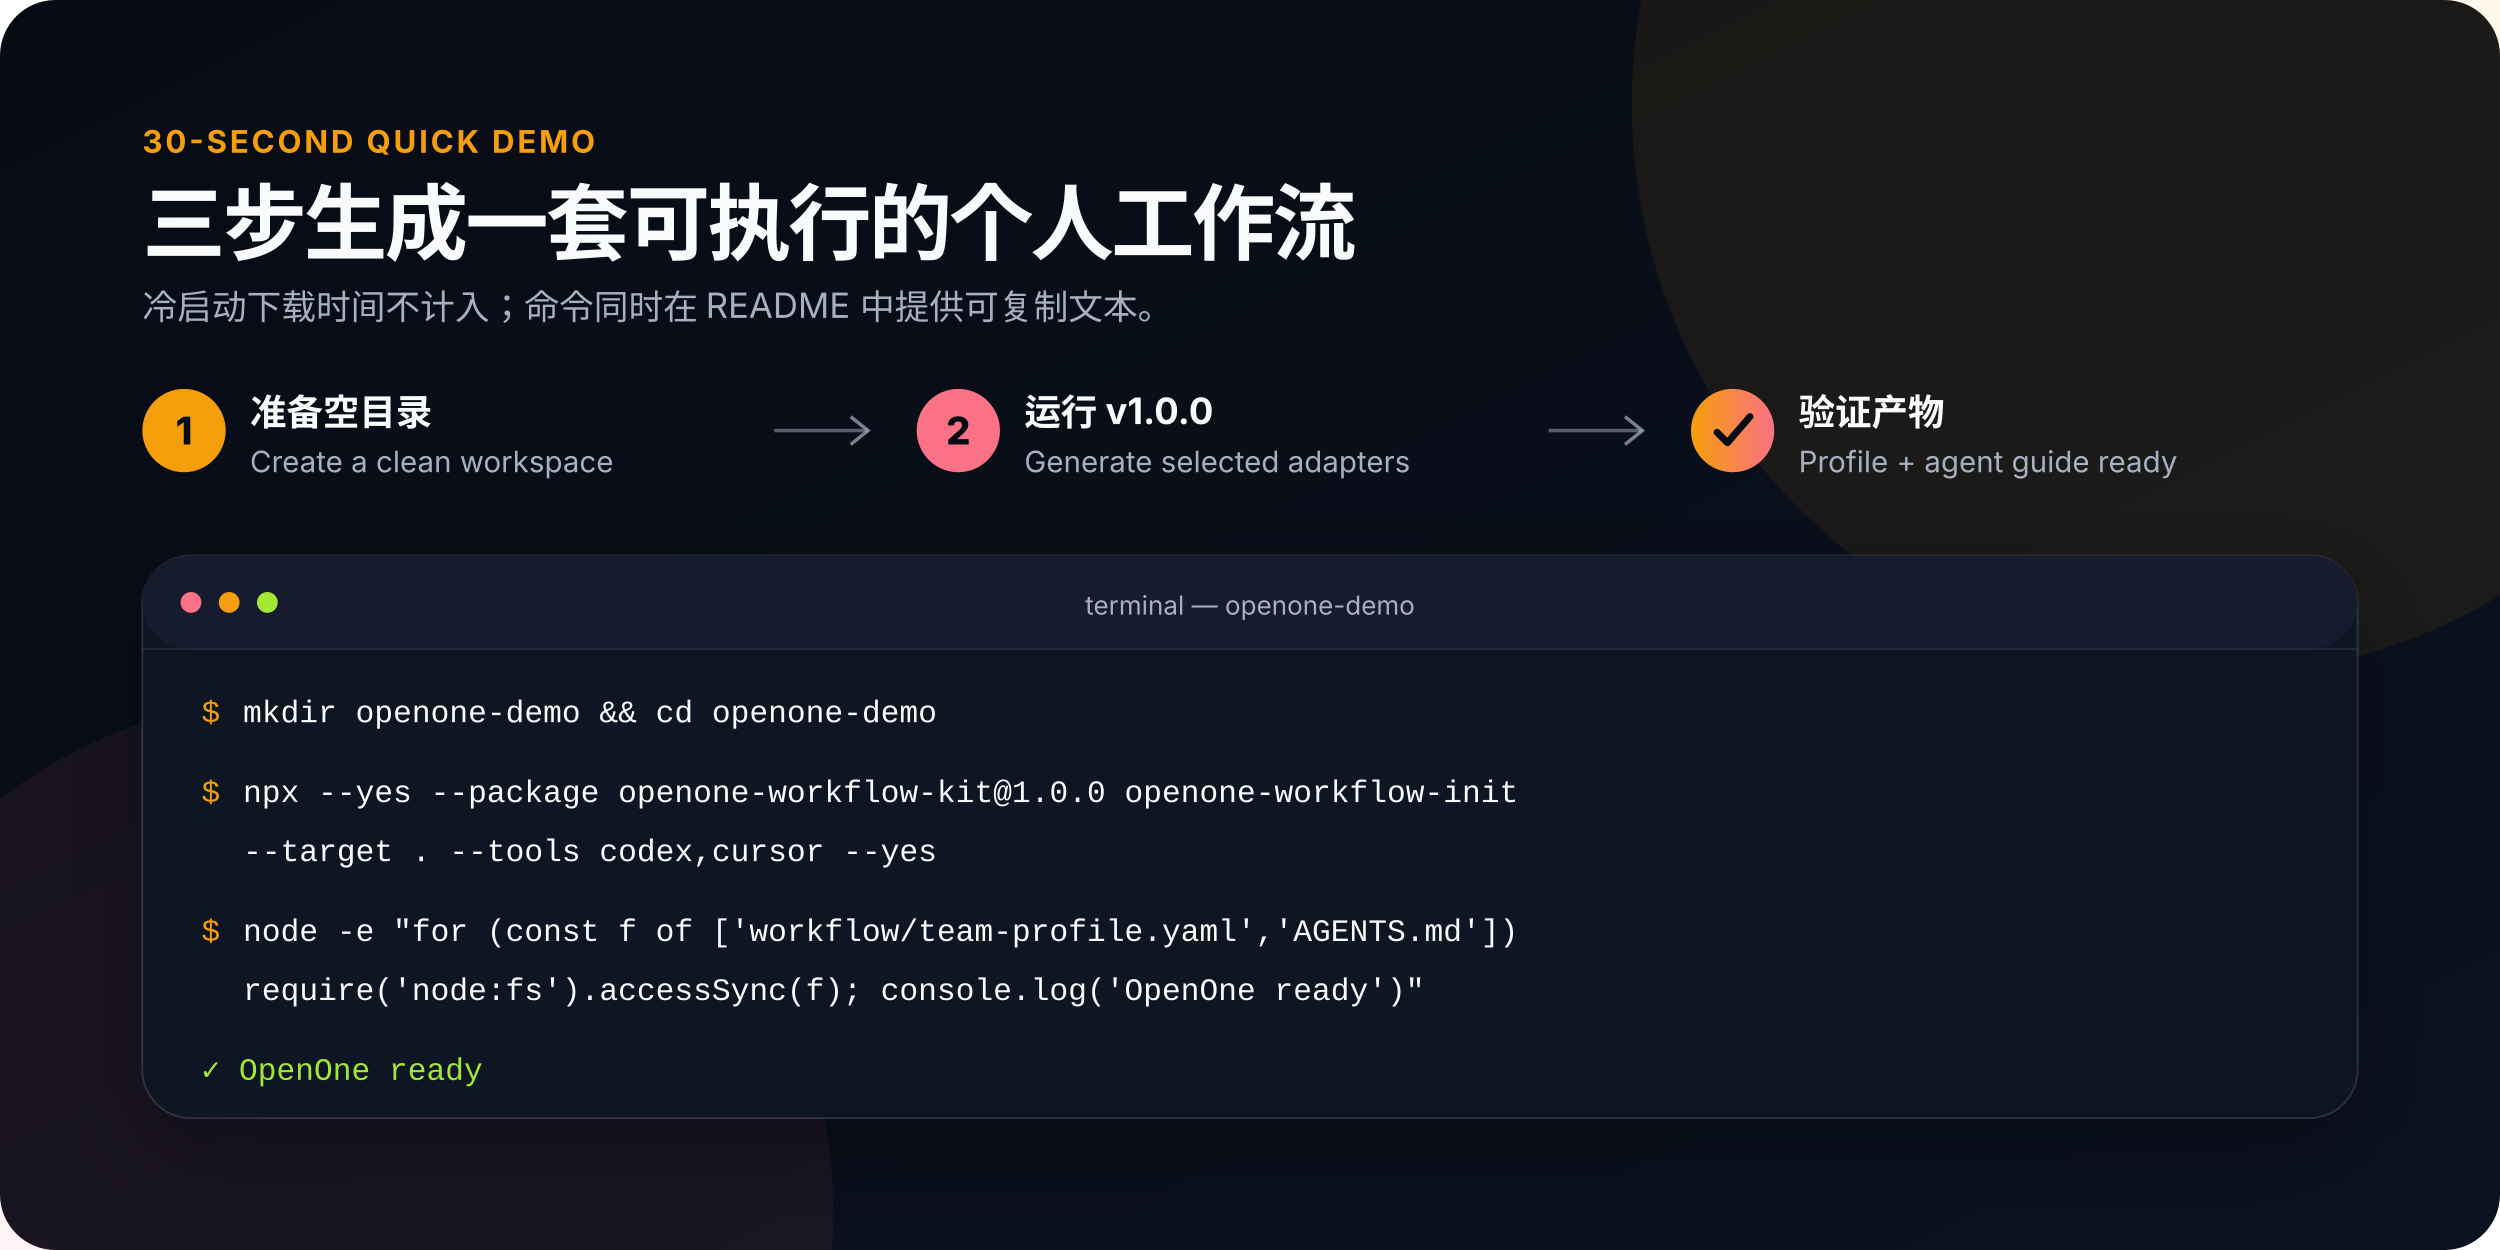
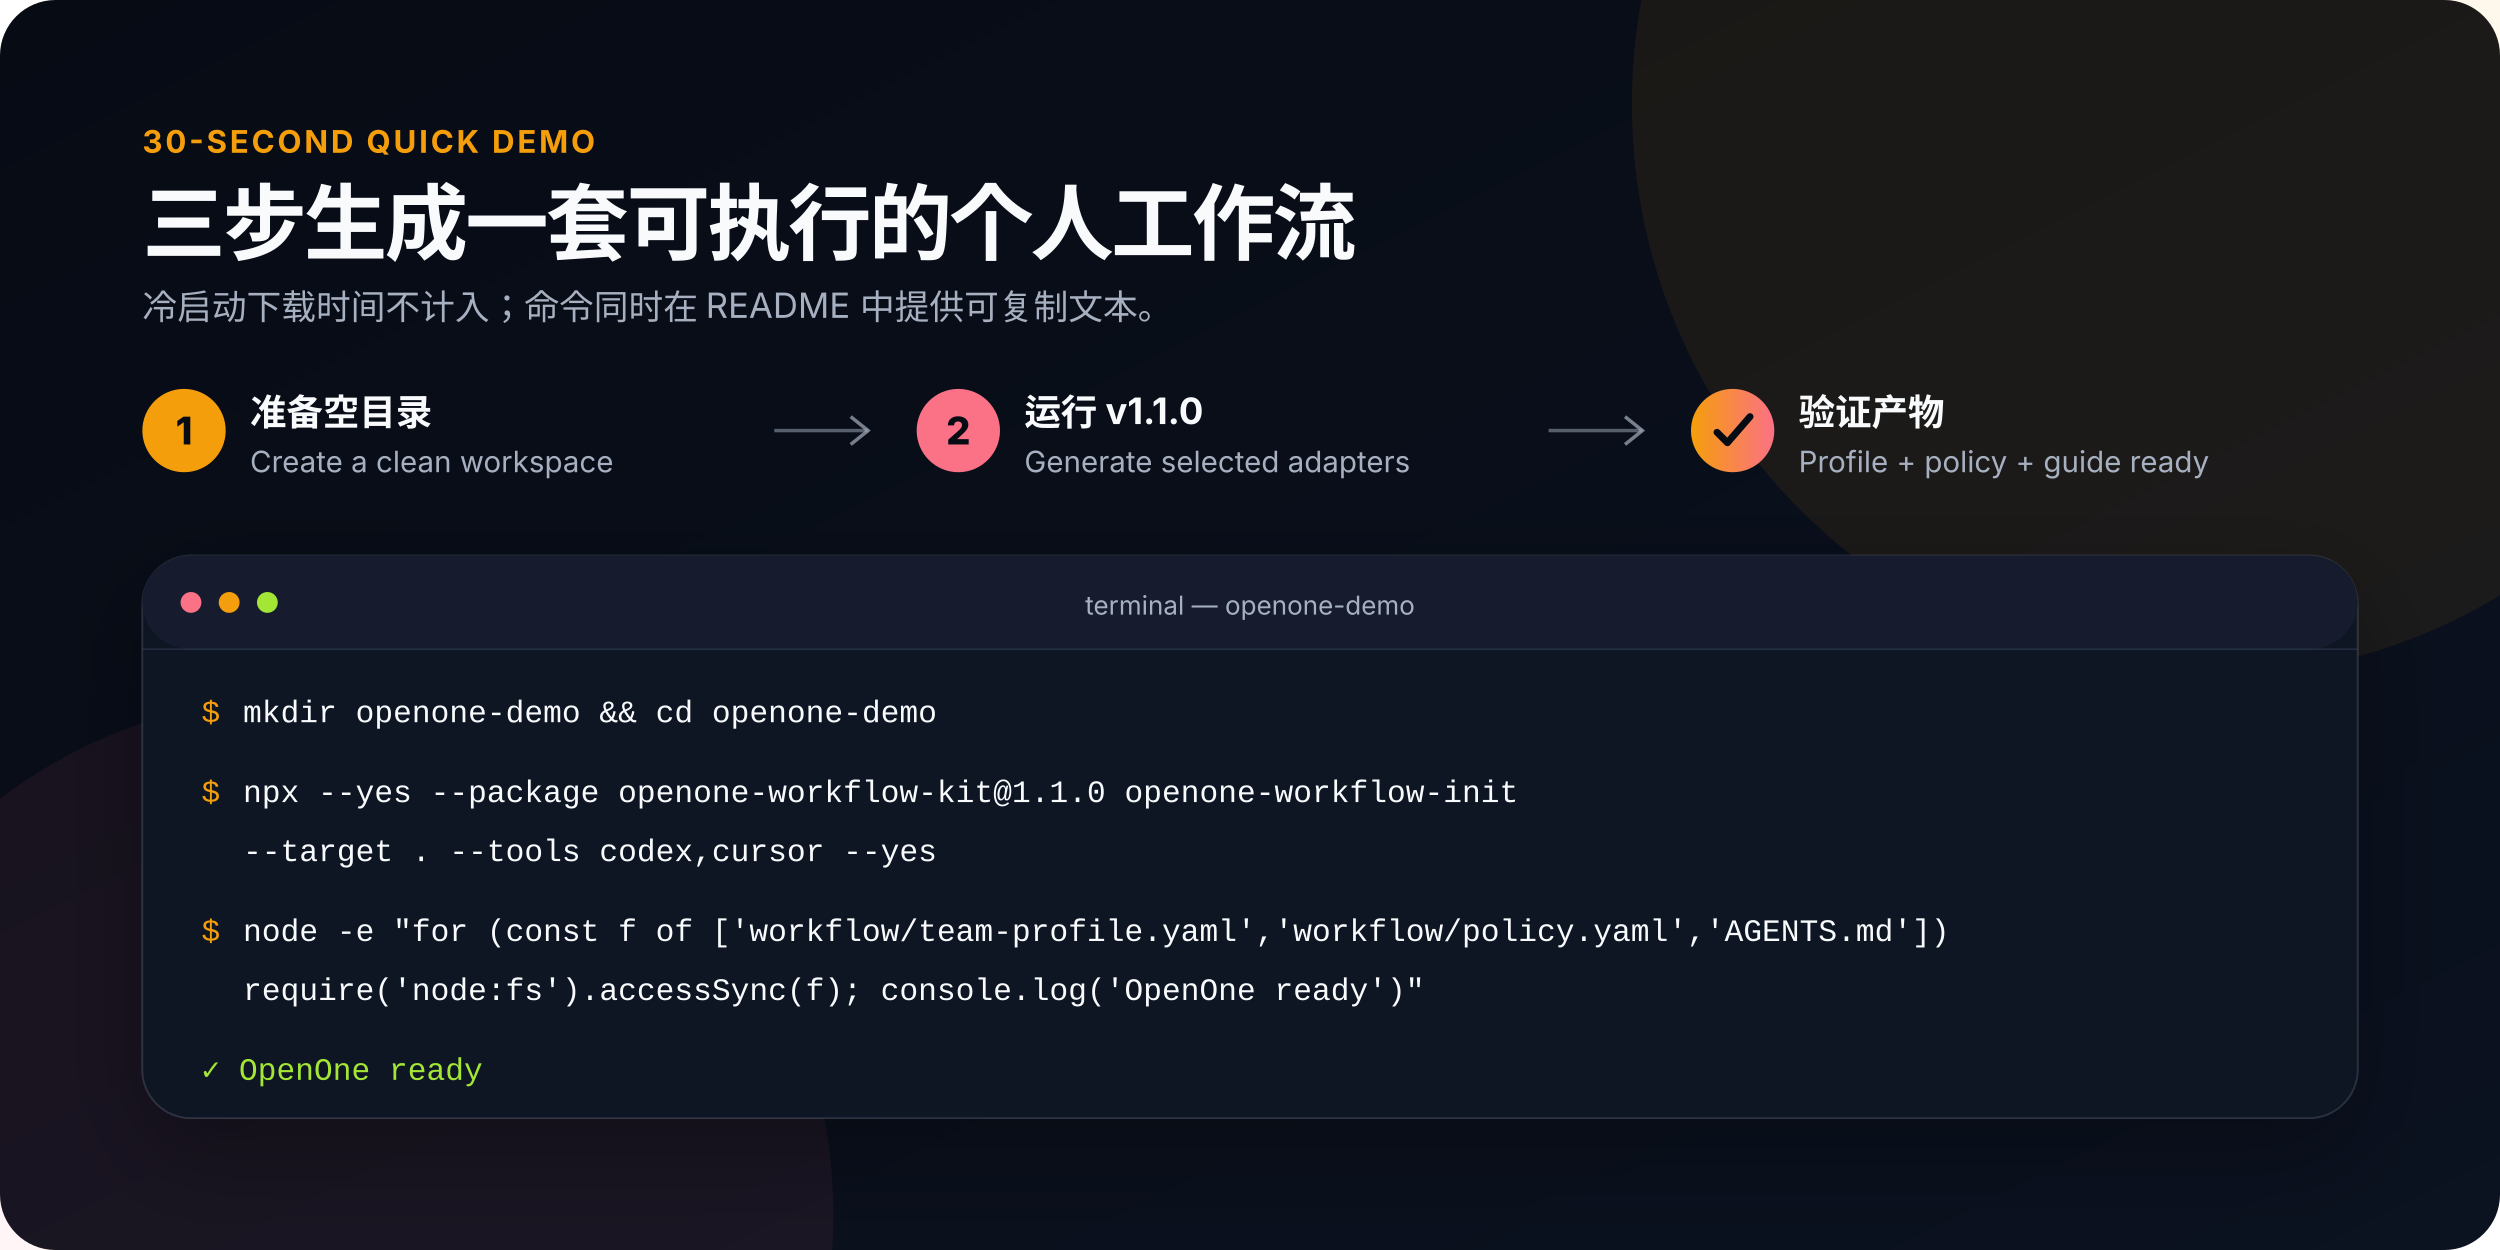
<svg xmlns="http://www.w3.org/2000/svg" width="1440" height="720" viewBox="0 0 1440 720" role="img" aria-labelledby="title desc">
  <defs>
    <linearGradient id="bg" x1="0" y1="0" x2="1" y2="1">
      <stop offset="0" stop-color="#070B14" />
      <stop offset="1" stop-color="#0B1220" />
    </linearGradient>
    <linearGradient id="accent" x1="0" y1="0" x2="1" y2="0">
      <stop offset="0" stop-color="#F59E0B" />
      <stop offset="1" stop-color="#FB7185" />
    </linearGradient>
    <filter id="shadow" x="-20%" y="-20%" width="140%" height="140%">
      <feDropShadow dx="0" dy="18" stdDeviation="28" flood-color="#000000" flood-opacity="0.3" />
    </filter>
  </defs>
  <rect width="1440" height="720" rx="32" fill="url(#bg)" />
  <circle cx="1270" cy="60" r="330" fill="#F59E0B" fill-opacity="0.08" />
  <circle cx="180" cy="700" r="300" fill="#FB7185" fill-opacity="0.07" />
  <g font-family="-apple-system, BlinkMacSystemFont, 'Segoe UI', sans-serif">
    <text x="82" y="88" fill="#F59E0B" font-size="18" font-weight="700" letter-spacing="1.6">30-SECOND QUICK DEMO</text>
    <text x="82" y="146" fill="#F8FAFC" font-size="48" font-weight="700" letter-spacing="-1.5">三步生成一套可执行的个人工作流</text>
    <text x="82" y="184" fill="#A7B0C0" font-size="20">冷启动下载时间不计入；命令同时在 README 中提供可复制文本。</text>
    <g transform="translate(82 224)">
      <g>
        <circle cx="24" cy="24" r="24" fill="#F59E0B" />
        <text x="24" y="32" fill="#070B14" font-size="22" font-weight="800" text-anchor="middle">1</text>
        <text x="62" y="21" fill="#F8FAFC" font-size="21" font-weight="700">准备空目录</text>
        <text x="62" y="48" fill="#A7B0C0" font-size="17">Create a clean workspace</text>
      </g>
      <path d="M364 24H418" stroke="#A7B0C0" stroke-opacity="0.5" stroke-width="2" />
      <path d="m408 16 10 8-10 8" fill="none" stroke="#A7B0C0" stroke-opacity="0.7" stroke-width="2" />
      <g transform="translate(446)">
        <circle cx="24" cy="24" r="24" fill="#FB7185" />
        <text x="24" y="32" fill="#070B14" font-size="22" font-weight="800" text-anchor="middle">2</text>
-         <text x="62" y="21" fill="#F8FAFC" font-size="21" font-weight="700">运行 v1.0.0</text>
+         <text x="62" y="21" fill="#F8FAFC" font-size="21" font-weight="700">运行 v1.1.0</text>
        <text x="62" y="48" fill="#A7B0C0" font-size="17">Generate selected adapters</text>
      </g>
      <path d="M810 24H864" stroke="#A7B0C0" stroke-opacity="0.5" stroke-width="2" />
      <path d="m854 16 10 8-10 8" fill="none" stroke="#A7B0C0" stroke-opacity="0.7" stroke-width="2" />
      <g transform="translate(892)">
        <circle cx="24" cy="24" r="24" fill="url(#accent)" />
        <path d="m15 25 6 6 13-15" fill="none" stroke="#070B14" stroke-width="4" stroke-linecap="round" stroke-linejoin="round" />
        <text x="62" y="21" fill="#F8FAFC" font-size="21" font-weight="700">验证产物</text>
-         <text x="62" y="48" fill="#A7B0C0" font-size="17">Profile + agent guide ready</text>
+         <text x="62" y="48" fill="#A7B0C0" font-size="17">Profile + policy + guide ready</text>
      </g>
    </g>
    <g transform="translate(82 320)" filter="url(#shadow)">
      <rect width="1276" height="324" rx="28" fill="#0D1524" stroke="#A7B0C0" stroke-opacity="0.18" />
      <rect width="1276" height="54" rx="28" fill="#131D2D" />
      <path d="M0 54H1276" stroke="#A7B0C0" stroke-opacity="0.15" />
      <circle cx="28" cy="27" r="6" fill="#FB7185" />
      <circle cx="50" cy="27" r="6" fill="#F59E0B" />
      <circle cx="72" cy="27" r="6" fill="#A3E635" />
      <text x="638" y="34" fill="#A7B0C0" font-size="15" text-anchor="middle">terminal — openone-demo</text>
      <g font-family="SFMono-Regular, Consolas, 'Liberation Mono', monospace" font-size="18">
        <text x="34" y="96" fill="#F59E0B">$</text>
        <text x="58" y="96" fill="#F8FAFC">mkdir openone-demo &amp;&amp; cd openone-demo</text>
        <text x="34" y="142" fill="#F59E0B">$</text>
-         <text x="58" y="142" fill="#F8FAFC">npx --yes --package openone-workflow-kit@1.0.0 openone-workflow-init </text>
+         <text x="58" y="142" fill="#F8FAFC">npx --yes --package openone-workflow-kit@1.1.0 openone-workflow-init </text>
        <text x="58" y="176" fill="#F8FAFC">  --target . --tools codex,cursor --yes</text>
        <text x="34" y="222" fill="#F59E0B">$</text>
-         <text x="58" y="222" fill="#F8FAFC">node -e "for (const f of ['workflow/team-profile.yaml','AGENTS.md'])</text>
+         <text x="58" y="222" fill="#F8FAFC">node -e "for (const f of ['workflow/team-profile.yaml','workflow/policy.yaml','AGENTS.md'])</text>
        <text x="58" y="256" fill="#F8FAFC">  require('node:fs').accessSync(f); console.log('OpenOne ready')"</text>
        <text x="34" y="302" fill="#A3E635">✓ OpenOne ready</text>
      </g>
    </g>
  </g>
</svg>
